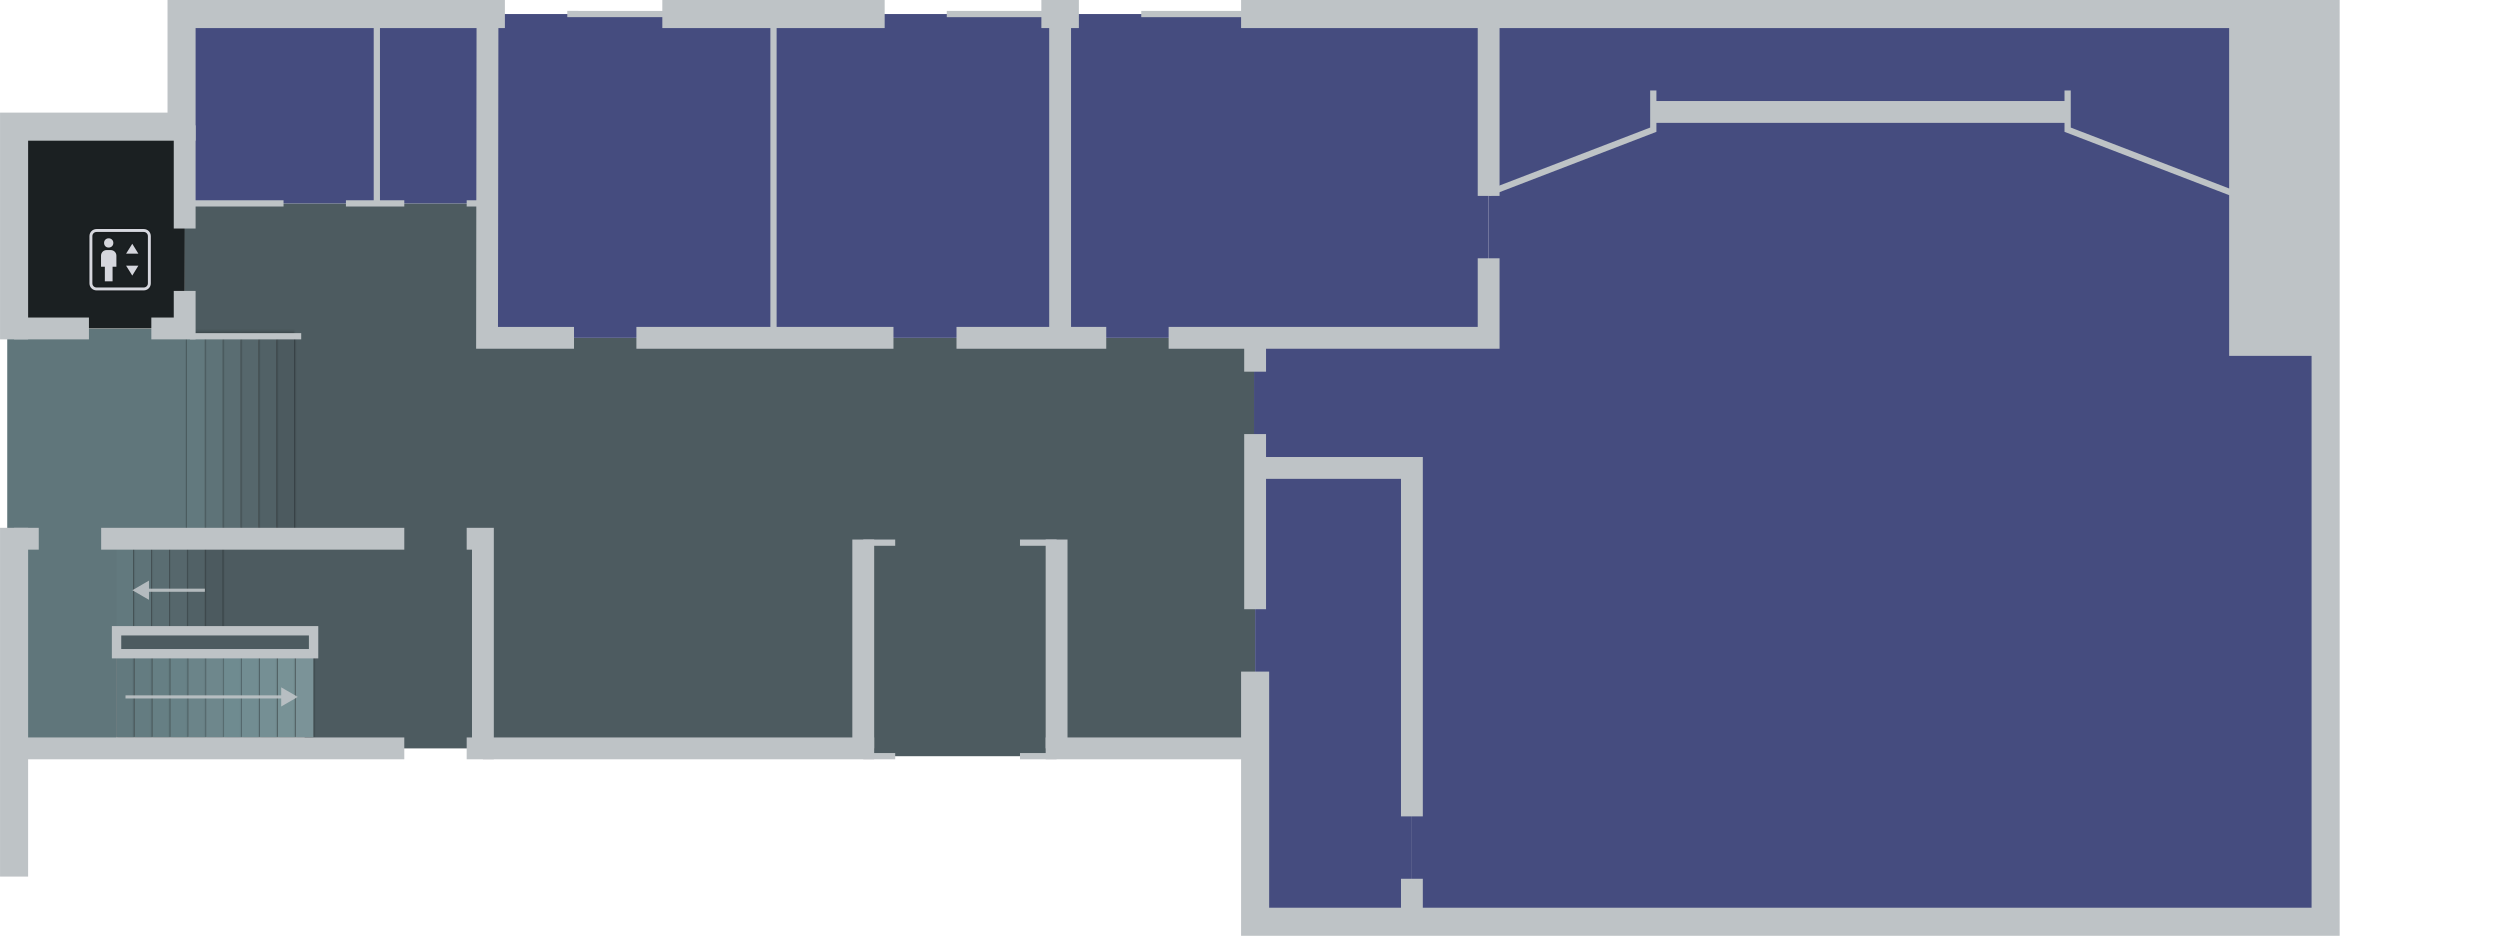
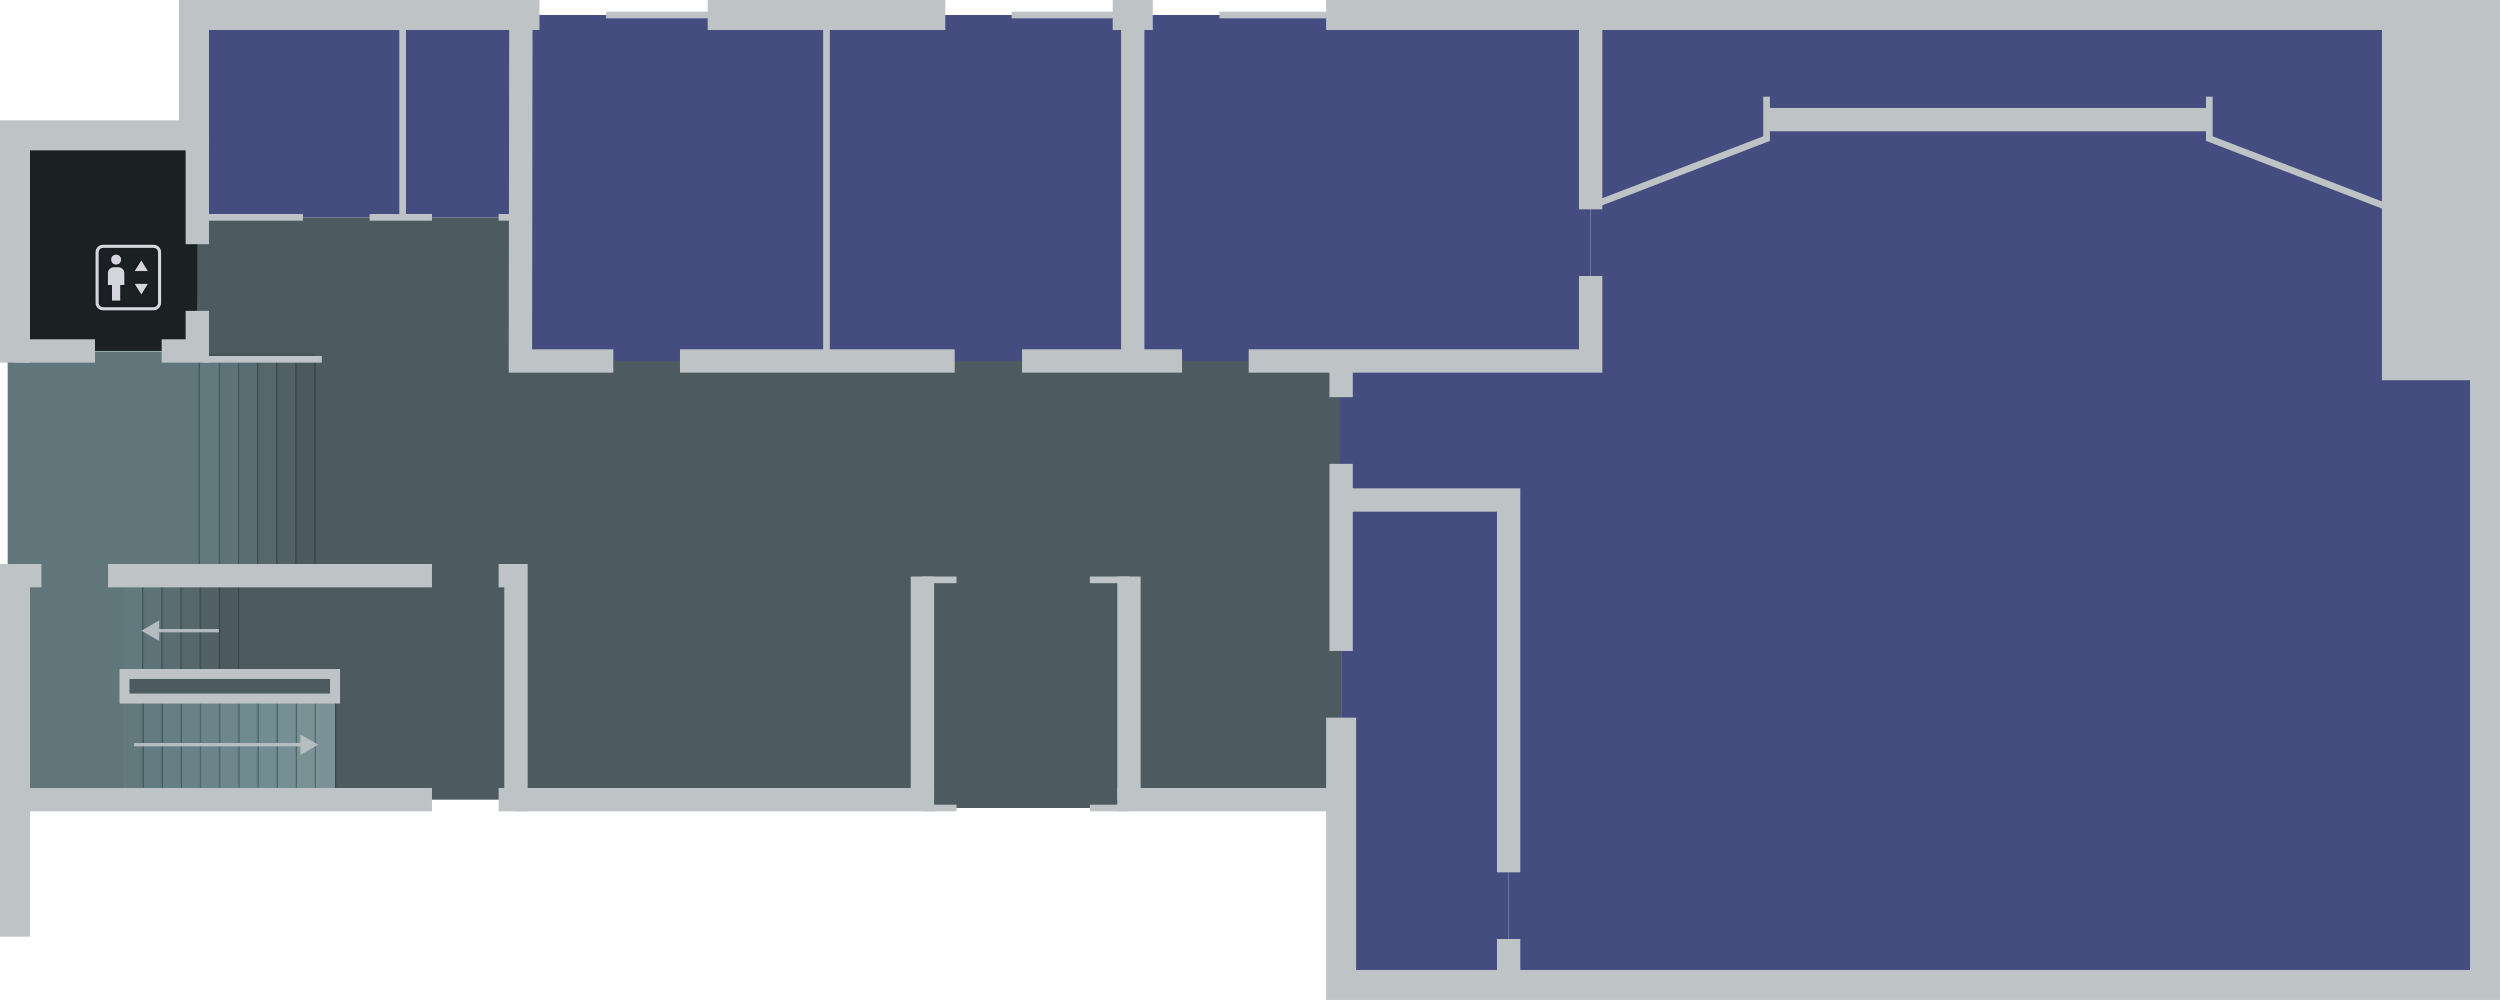
- <svg xmlns="http://www.w3.org/2000/svg" width="4007" height="1500" viewBox="0 0 4007 1500" version="1.1" id="svg1" xml:space="preserve">
+ <svg xmlns="http://www.w3.org/2000/svg" width="3749.942" height="1499.901" viewBox="0 0 3749.942 1499.901" version="1.1" id="svg1" xml:space="preserve">
  <defs id="defs1">
    <linearGradient id="swatch446">
      <stop style="stop-color:#4c5a5f;stop-opacity:1" offset="0" id="stop446" />
    </linearGradient>
    <marker style="overflow:visible" id="Triangle" refX="0" refY="0" orient="auto-start-reverse" markerWidth="1" markerHeight="1" viewBox="0 0 1 1" preserveAspectRatio="xMidYMid">
      <path transform="scale(0.5)" style="fill:context-stroke;fill-rule:evenodd;stroke:context-stroke;stroke-width:1pt" d="M 5.77,0 -2.88,5 V -5 Z" id="path597" />
    </marker>
    <filter style="color-interpolation-filters:sRGB" id="filter65" x="-0.101" y="-0.101" width="1.202" height="1.202">
      <feFlood result="flood" flood-opacity="0.396" flood-color="rgb(0,0,0)" id="feFlood64" />
      <feGaussianBlur result="blur" in="SourceGraphic" stdDeviation="3" id="feGaussianBlur64" />
      <feOffset result="offset" in="blur" dx="0" dy="0" id="feOffset64" />
      <feComposite result="comp1" operator="in" in="flood" in2="offset" id="feComposite64" />
      <feComposite result="comp2" operator="over" in="SourceGraphic" in2="comp1" id="feComposite65" />
    </filter>
    <filter style="color-interpolation-filters:sRGB" id="filter1073" x="-0.036" y="-0.165" width="1.073" height="1.329">
      <feFlood result="flood" flood-opacity="1" flood-color="rgb(0,0,0)" id="feFlood1071" />
      <feGaussianBlur result="blur" in="SourceGraphic" stdDeviation="2" id="feGaussianBlur1071" />
      <feOffset result="offset" in="blur" dx="0" dy="0" id="feOffset1071" />
      <feComposite result="comp1" operator="in" in="flood" in2="offset" id="feComposite1072" />
      <feComposite result="comp2" operator="over" in="SourceGraphic" in2="comp1" id="feComposite1073" />
    </filter>
    <filter style="color-interpolation-filters:sRGB" id="filter1075" x="-0.036" y="-0.165" width="1.073" height="1.329">
      <feFlood result="flood" flood-opacity="1" flood-color="rgb(0,0,0)" id="feFlood1073" />
      <feGaussianBlur result="blur" in="SourceGraphic" stdDeviation="2" id="feGaussianBlur1073" />
      <feOffset result="offset" in="blur" dx="0" dy="0" id="feOffset1073" />
      <feComposite result="comp1" operator="in" in="flood" in2="offset" id="feComposite1074" />
      <feComposite result="comp2" operator="over" in="SourceGraphic" in2="comp1" id="feComposite1075" />
    </filter>
    <filter style="color-interpolation-filters:sRGB" id="filter1077" x="-0.036" y="-0.165" width="1.073" height="1.329">
      <feFlood result="flood" flood-opacity="1" flood-color="rgb(0,0,0)" id="feFlood1075" />
      <feGaussianBlur result="blur" in="SourceGraphic" stdDeviation="2" id="feGaussianBlur1075" />
      <feOffset result="offset" in="blur" dx="0" dy="0" id="feOffset1075" />
      <feComposite result="comp1" operator="in" in="flood" in2="offset" id="feComposite1076" />
      <feComposite result="comp2" operator="over" in="SourceGraphic" in2="comp1" id="feComposite1077" />
    </filter>
    <filter style="color-interpolation-filters:sRGB" id="filter1079" x="-0.036" y="-0.165" width="1.073" height="1.329">
      <feFlood result="flood" flood-opacity="1" flood-color="rgb(0,0,0)" id="feFlood1077" />
      <feGaussianBlur result="blur" in="SourceGraphic" stdDeviation="2" id="feGaussianBlur1077" />
      <feOffset result="offset" in="blur" dx="0" dy="0" id="feOffset1077" />
      <feComposite result="comp1" operator="in" in="flood" in2="offset" id="feComposite1078" />
      <feComposite result="comp2" operator="over" in="SourceGraphic" in2="comp1" id="feComposite1079" />
    </filter>
    <filter style="color-interpolation-filters:sRGB" id="filter1081" x="-0.036" y="-0.165" width="1.073" height="1.329">
      <feFlood result="flood" flood-opacity="1" flood-color="rgb(0,0,0)" id="feFlood1079" />
      <feGaussianBlur result="blur" in="SourceGraphic" stdDeviation="2" id="feGaussianBlur1079" />
      <feOffset result="offset" in="blur" dx="0" dy="0" id="feOffset1079" />
      <feComposite result="comp1" operator="in" in="flood" in2="offset" id="feComposite1080" />
      <feComposite result="comp2" operator="over" in="SourceGraphic" in2="comp1" id="feComposite1081" />
    </filter>
    <filter style="color-interpolation-filters:sRGB" id="filter1083" x="-0.036" y="-0.165" width="1.073" height="1.329">
      <feFlood result="flood" flood-opacity="1" flood-color="rgb(0,0,0)" id="feFlood1081" />
      <feGaussianBlur result="blur" in="SourceGraphic" stdDeviation="2" id="feGaussianBlur1081" />
      <feOffset result="offset" in="blur" dx="0" dy="0" id="feOffset1081" />
      <feComposite result="comp1" operator="in" in="flood" in2="offset" id="feComposite1082" />
      <feComposite result="comp2" operator="over" in="SourceGraphic" in2="comp1" id="feComposite1083" />
    </filter>
    <filter style="color-interpolation-filters:sRGB" id="filter1085" x="-0.036" y="-0.165" width="1.073" height="1.329">
      <feFlood result="flood" flood-opacity="1" flood-color="rgb(0,0,0)" id="feFlood1083" />
      <feGaussianBlur result="blur" in="SourceGraphic" stdDeviation="2" id="feGaussianBlur1083" />
      <feOffset result="offset" in="blur" dx="0" dy="0" id="feOffset1083" />
      <feComposite result="comp1" operator="in" in="flood" in2="offset" id="feComposite1084" />
      <feComposite result="comp2" operator="over" in="SourceGraphic" in2="comp1" id="feComposite1085" />
    </filter>
    <filter style="color-interpolation-filters:sRGB" id="filter1087" x="-0.036" y="-0.165" width="1.073" height="1.329">
      <feFlood result="flood" flood-opacity="1" flood-color="rgb(0,0,0)" id="feFlood1085" />
      <feGaussianBlur result="blur" in="SourceGraphic" stdDeviation="2" id="feGaussianBlur1085" />
      <feOffset result="offset" in="blur" dx="0" dy="0" id="feOffset1085" />
      <feComposite result="comp1" operator="in" in="flood" in2="offset" id="feComposite1086" />
      <feComposite result="comp2" operator="over" in="SourceGraphic" in2="comp1" id="feComposite1087" />
    </filter>
    <filter style="color-interpolation-filters:sRGB" id="filter1089" x="-0.036" y="-0.165" width="1.073" height="1.329">
      <feFlood result="flood" flood-opacity="1" flood-color="rgb(0,0,0)" id="feFlood1087" />
      <feGaussianBlur result="blur" in="SourceGraphic" stdDeviation="2" id="feGaussianBlur1087" />
      <feOffset result="offset" in="blur" dx="0" dy="0" id="feOffset1087" />
      <feComposite result="comp1" operator="in" in="flood" in2="offset" id="feComposite1088" />
      <feComposite result="comp2" operator="over" in="SourceGraphic" in2="comp1" id="feComposite1089" />
    </filter>
    <filter style="color-interpolation-filters:sRGB" id="filter1091" x="-0.036" y="-0.165" width="1.073" height="1.329">
      <feFlood result="flood" flood-opacity="1" flood-color="rgb(0,0,0)" id="feFlood1089" />
      <feGaussianBlur result="blur" in="SourceGraphic" stdDeviation="2" id="feGaussianBlur1089" />
      <feOffset result="offset" in="blur" dx="0" dy="0" id="feOffset1089" />
      <feComposite result="comp1" operator="in" in="flood" in2="offset" id="feComposite1090" />
      <feComposite result="comp2" operator="over" in="SourceGraphic" in2="comp1" id="feComposite1091" />
    </filter>
    <filter style="color-interpolation-filters:sRGB" id="filter1116" x="-0.036" y="-0.165" width="1.073" height="1.329">
      <feFlood result="flood" flood-opacity="1" flood-color="rgb(0,0,0)" id="feFlood1115" />
      <feGaussianBlur result="blur" in="SourceGraphic" stdDeviation="2" id="feGaussianBlur1115" />
      <feOffset result="offset" in="blur" dx="0" dy="-0" id="feOffset1115" />
      <feComposite result="comp1" operator="in" in="flood" in2="offset" id="feComposite1115" />
      <feComposite result="comp2" operator="over" in="SourceGraphic" in2="comp1" id="feComposite1116" />
    </filter>
    <filter style="color-interpolation-filters:sRGB" id="filter961-3" x="-0.036" y="-0.165" width="1.073" height="1.329">
      <feFlood result="flood" flood-opacity="1" flood-color="rgb(0,0,0)" id="feFlood959-3" />
      <feGaussianBlur result="blur" in="SourceGraphic" stdDeviation="2" id="feGaussianBlur959-47" />
      <feOffset result="offset" in="blur" dx="0" dy="0" id="feOffset959-2" />
      <feComposite result="comp1" operator="in" in="flood" in2="offset" id="feComposite960-0" />
      <feComposite result="comp2" operator="over" in="SourceGraphic" in2="comp1" id="feComposite961-3" />
    </filter>
    <filter style="color-interpolation-filters:sRGB" id="filter957-1" x="-0.036" y="-0.165" width="1.073" height="1.329">
      <feFlood result="flood" flood-opacity="1" flood-color="rgb(0,0,0)" id="feFlood955-2" />
      <feGaussianBlur result="blur" in="SourceGraphic" stdDeviation="2" id="feGaussianBlur955-4" />
      <feOffset result="offset" in="blur" dx="0" dy="0" id="feOffset955-4" />
      <feComposite result="comp1" operator="in" in="flood" in2="offset" id="feComposite956-6" />
      <feComposite result="comp2" operator="over" in="SourceGraphic" in2="comp1" id="feComposite957-2" />
    </filter>
    <filter style="color-interpolation-filters:sRGB" id="filter953-3" x="-0.036" y="-0.165" width="1.073" height="1.329">
      <feFlood result="flood" flood-opacity="1" flood-color="rgb(0,0,0)" id="feFlood951-5" />
      <feGaussianBlur result="blur" in="SourceGraphic" stdDeviation="2" id="feGaussianBlur951-8" />
      <feOffset result="offset" in="blur" dx="0" dy="0" id="feOffset951-9" />
      <feComposite result="comp1" operator="in" in="flood" in2="offset" id="feComposite952-5" />
      <feComposite result="comp2" operator="over" in="SourceGraphic" in2="comp1" id="feComposite953-7" />
    </filter>
    <filter style="color-interpolation-filters:sRGB" id="filter949-5" x="-0.036" y="-0.165" width="1.073" height="1.329">
      <feFlood result="flood" flood-opacity="1" flood-color="rgb(0,0,0)" id="feFlood947-3" />
      <feGaussianBlur result="blur" in="SourceGraphic" stdDeviation="2" id="feGaussianBlur947-8" />
      <feOffset result="offset" in="blur" dx="0" dy="0" id="feOffset947-4" />
      <feComposite result="comp1" operator="in" in="flood" in2="offset" id="feComposite948-8" />
      <feComposite result="comp2" operator="over" in="SourceGraphic" in2="comp1" id="feComposite949-1" />
    </filter>
    <filter style="color-interpolation-filters:sRGB" id="filter945-8" x="-0.036" y="-0.165" width="1.073" height="1.329">
      <feFlood result="flood" flood-opacity="1" flood-color="rgb(0,0,0)" id="feFlood943-8" />
      <feGaussianBlur result="blur" in="SourceGraphic" stdDeviation="2" id="feGaussianBlur943-3" />
      <feOffset result="offset" in="blur" dx="0" dy="0" id="feOffset943-2" />
      <feComposite result="comp1" operator="in" in="flood" in2="offset" id="feComposite944-2" />
      <feComposite result="comp2" operator="over" in="SourceGraphic" in2="comp1" id="feComposite945-2" />
    </filter>
    <filter style="color-interpolation-filters:sRGB" id="filter941-7" x="-0.036" y="-0.165" width="1.073" height="1.329">
      <feFlood result="flood" flood-opacity="1" flood-color="rgb(0,0,0)" id="feFlood940-6" />
      <feGaussianBlur result="blur" in="SourceGraphic" stdDeviation="2" id="feGaussianBlur940-7" />
      <feOffset result="offset" in="blur" dx="0" dy="0" id="feOffset940-3" />
      <feComposite result="comp1" operator="in" in="flood" in2="offset" id="feComposite940-7" />
      <feComposite result="comp2" operator="over" in="SourceGraphic" in2="comp1" id="feComposite941-7" />
    </filter>
    <filter style="color-interpolation-filters:sRGB" id="filter961-3-1" x="-0.036" y="-0.165" width="1.073" height="1.329">
      <feFlood result="flood" flood-opacity="1" flood-color="rgb(0,0,0)" id="feFlood959-3-5" />
      <feGaussianBlur result="blur" in="SourceGraphic" stdDeviation="2" id="feGaussianBlur959-47-5" />
      <feOffset result="offset" in="blur" dx="0" dy="0" id="feOffset959-2-4" />
      <feComposite result="comp1" operator="in" in="flood" in2="offset" id="feComposite960-0-5" />
      <feComposite result="comp2" operator="over" in="SourceGraphic" in2="comp1" id="feComposite961-3-2" />
    </filter>
    <filter style="color-interpolation-filters:sRGB" id="filter957-1-6" x="-0.036" y="-0.165" width="1.073" height="1.329">
      <feFlood result="flood" flood-opacity="1" flood-color="rgb(0,0,0)" id="feFlood955-2-8" />
      <feGaussianBlur result="blur" in="SourceGraphic" stdDeviation="2" id="feGaussianBlur955-4-7" />
      <feOffset result="offset" in="blur" dx="0" dy="0" id="feOffset955-4-9" />
      <feComposite result="comp1" operator="in" in="flood" in2="offset" id="feComposite956-6-9" />
      <feComposite result="comp2" operator="over" in="SourceGraphic" in2="comp1" id="feComposite957-2-2" />
    </filter>
    <filter style="color-interpolation-filters:sRGB" id="filter953-3-7" x="-0.036" y="-0.165" width="1.073" height="1.329">
      <feFlood result="flood" flood-opacity="1" flood-color="rgb(0,0,0)" id="feFlood951-5-3" />
      <feGaussianBlur result="blur" in="SourceGraphic" stdDeviation="2" id="feGaussianBlur951-8-5" />
      <feOffset result="offset" in="blur" dx="0" dy="0" id="feOffset951-9-1" />
      <feComposite result="comp1" operator="in" in="flood" in2="offset" id="feComposite952-5-1" />
      <feComposite result="comp2" operator="over" in="SourceGraphic" in2="comp1" id="feComposite953-7-0" />
    </filter>
    <filter style="color-interpolation-filters:sRGB" id="filter949-5-1" x="-0.036" y="-0.165" width="1.073" height="1.329">
      <feFlood result="flood" flood-opacity="1" flood-color="rgb(0,0,0)" id="feFlood947-3-8" />
      <feGaussianBlur result="blur" in="SourceGraphic" stdDeviation="2" id="feGaussianBlur947-8-3" />
      <feOffset result="offset" in="blur" dx="0" dy="0" id="feOffset947-4-1" />
      <feComposite result="comp1" operator="in" in="flood" in2="offset" id="feComposite948-8-2" />
      <feComposite result="comp2" operator="over" in="SourceGraphic" in2="comp1" id="feComposite949-1-1" />
    </filter>
    <filter style="color-interpolation-filters:sRGB" id="filter945-8-7" x="-0.036" y="-0.165" width="1.073" height="1.329">
      <feFlood result="flood" flood-opacity="1" flood-color="rgb(0,0,0)" id="feFlood943-8-7" />
      <feGaussianBlur result="blur" in="SourceGraphic" stdDeviation="2" id="feGaussianBlur943-3-4" />
      <feOffset result="offset" in="blur" dx="0" dy="0" id="feOffset943-2-9" />
      <feComposite result="comp1" operator="in" in="flood" in2="offset" id="feComposite944-2-9" />
      <feComposite result="comp2" operator="over" in="SourceGraphic" in2="comp1" id="feComposite945-2-2" />
    </filter>
    <filter style="color-interpolation-filters:sRGB" id="filter941-7-3" x="-0.036" y="-0.165" width="1.073" height="1.329">
      <feFlood result="flood" flood-opacity="1" flood-color="rgb(0,0,0)" id="feFlood940-6-0" />
      <feGaussianBlur result="blur" in="SourceGraphic" stdDeviation="2" id="feGaussianBlur940-7-4" />
      <feOffset result="offset" in="blur" dx="0" dy="0" id="feOffset940-3-6" />
      <feComposite result="comp1" operator="in" in="flood" in2="offset" id="feComposite940-7-3" />
      <feComposite result="comp2" operator="over" in="SourceGraphic" in2="comp1" id="feComposite941-7-5" />
    </filter>
    <filter style="color-interpolation-filters:sRGB" id="filter1116-8" x="-0.036" y="-0.165" width="1.073" height="1.329">
      <feFlood result="flood" flood-opacity="1" flood-color="rgb(0,0,0)" id="feFlood1115-6" />
      <feGaussianBlur result="blur" in="SourceGraphic" stdDeviation="2" id="feGaussianBlur1115-7" />
      <feOffset result="offset" in="blur" dx="0" dy="-0" id="feOffset1115-8" />
      <feComposite result="comp1" operator="in" in="flood" in2="offset" id="feComposite1115-5" />
      <feComposite result="comp2" operator="over" in="SourceGraphic" in2="comp1" id="feComposite1116-9" />
    </filter>
    <filter style="color-interpolation-filters:sRGB" id="filter1091-8" x="-0.036" y="-0.165" width="1.073" height="1.329">
      <feFlood result="flood" flood-opacity="1" flood-color="rgb(0,0,0)" id="feFlood1089-5" />
      <feGaussianBlur result="blur" in="SourceGraphic" stdDeviation="2" id="feGaussianBlur1089-1" />
      <feOffset result="offset" in="blur" dx="0" dy="0" id="feOffset1089-2" />
      <feComposite result="comp1" operator="in" in="flood" in2="offset" id="feComposite1090-3" />
      <feComposite result="comp2" operator="over" in="SourceGraphic" in2="comp1" id="feComposite1091-4" />
    </filter>
    <filter style="color-interpolation-filters:sRGB" id="filter1089-0" x="-0.036" y="-0.165" width="1.073" height="1.329">
      <feFlood result="flood" flood-opacity="1" flood-color="rgb(0,0,0)" id="feFlood1087-9" />
      <feGaussianBlur result="blur" in="SourceGraphic" stdDeviation="2" id="feGaussianBlur1087-7" />
      <feOffset result="offset" in="blur" dx="0" dy="0" id="feOffset1087-5" />
      <feComposite result="comp1" operator="in" in="flood" in2="offset" id="feComposite1088-8" />
      <feComposite result="comp2" operator="over" in="SourceGraphic" in2="comp1" id="feComposite1089-0" />
    </filter>
    <filter style="color-interpolation-filters:sRGB" id="filter1087-5" x="-0.036" y="-0.165" width="1.073" height="1.329">
      <feFlood result="flood" flood-opacity="1" flood-color="rgb(0,0,0)" id="feFlood1085-1" />
      <feGaussianBlur result="blur" in="SourceGraphic" stdDeviation="2" id="feGaussianBlur1085-8" />
      <feOffset result="offset" in="blur" dx="0" dy="0" id="feOffset1085-4" />
      <feComposite result="comp1" operator="in" in="flood" in2="offset" id="feComposite1086-5" />
      <feComposite result="comp2" operator="over" in="SourceGraphic" in2="comp1" id="feComposite1087-8" />
    </filter>
    <filter style="color-interpolation-filters:sRGB" id="filter1085-9" x="-0.036" y="-0.165" width="1.073" height="1.329">
      <feFlood result="flood" flood-opacity="1" flood-color="rgb(0,0,0)" id="feFlood1083-8" />
      <feGaussianBlur result="blur" in="SourceGraphic" stdDeviation="2" id="feGaussianBlur1083-2" />
      <feOffset result="offset" in="blur" dx="0" dy="0" id="feOffset1083-6" />
      <feComposite result="comp1" operator="in" in="flood" in2="offset" id="feComposite1084-6" />
      <feComposite result="comp2" operator="over" in="SourceGraphic" in2="comp1" id="feComposite1085-2" />
    </filter>
    <filter style="color-interpolation-filters:sRGB" id="filter1083-0" x="-0.036" y="-0.165" width="1.073" height="1.329">
      <feFlood result="flood" flood-opacity="1" flood-color="rgb(0,0,0)" id="feFlood1081-0" />
      <feGaussianBlur result="blur" in="SourceGraphic" stdDeviation="2" id="feGaussianBlur1081-7" />
      <feOffset result="offset" in="blur" dx="0" dy="0" id="feOffset1081-7" />
      <feComposite result="comp1" operator="in" in="flood" in2="offset" id="feComposite1082-9" />
      <feComposite result="comp2" operator="over" in="SourceGraphic" in2="comp1" id="feComposite1083-2" />
    </filter>
    <filter style="color-interpolation-filters:sRGB" id="filter1081-7" x="-0.036" y="-0.165" width="1.073" height="1.329">
      <feFlood result="flood" flood-opacity="1" flood-color="rgb(0,0,0)" id="feFlood1079-2" />
      <feGaussianBlur result="blur" in="SourceGraphic" stdDeviation="2" id="feGaussianBlur1079-0" />
      <feOffset result="offset" in="blur" dx="0" dy="0" id="feOffset1079-0" />
      <feComposite result="comp1" operator="in" in="flood" in2="offset" id="feComposite1080-8" />
      <feComposite result="comp2" operator="over" in="SourceGraphic" in2="comp1" id="feComposite1081-4" />
    </filter>
    <filter style="color-interpolation-filters:sRGB" id="filter1079-0" x="-0.036" y="-0.165" width="1.073" height="1.329">
      <feFlood result="flood" flood-opacity="1" flood-color="rgb(0,0,0)" id="feFlood1077-7" />
      <feGaussianBlur result="blur" in="SourceGraphic" stdDeviation="2" id="feGaussianBlur1077-1" />
      <feOffset result="offset" in="blur" dx="0" dy="0" id="feOffset1077-4" />
      <feComposite result="comp1" operator="in" in="flood" in2="offset" id="feComposite1078-6" />
      <feComposite result="comp2" operator="over" in="SourceGraphic" in2="comp1" id="feComposite1079-9" />
    </filter>
    <filter style="color-interpolation-filters:sRGB" id="filter1077-3" x="-0.036" y="-0.165" width="1.073" height="1.329">
      <feFlood result="flood" flood-opacity="1" flood-color="rgb(0,0,0)" id="feFlood1075-8" />
      <feGaussianBlur result="blur" in="SourceGraphic" stdDeviation="2" id="feGaussianBlur1075-8" />
      <feOffset result="offset" in="blur" dx="0" dy="0" id="feOffset1075-6" />
      <feComposite result="comp1" operator="in" in="flood" in2="offset" id="feComposite1076-2" />
      <feComposite result="comp2" operator="over" in="SourceGraphic" in2="comp1" id="feComposite1077-8" />
    </filter>
    <filter style="color-interpolation-filters:sRGB" id="filter1075-6" x="-0.036" y="-0.165" width="1.073" height="1.329">
      <feFlood result="flood" flood-opacity="1" flood-color="rgb(0,0,0)" id="feFlood1073-7" />
      <feGaussianBlur result="blur" in="SourceGraphic" stdDeviation="2" id="feGaussianBlur1073-2" />
      <feOffset result="offset" in="blur" dx="0" dy="0" id="feOffset1073-0" />
      <feComposite result="comp1" operator="in" in="flood" in2="offset" id="feComposite1074-2" />
      <feComposite result="comp2" operator="over" in="SourceGraphic" in2="comp1" id="feComposite1075-1" />
    </filter>
    <filter style="color-interpolation-filters:sRGB" id="filter1073-4" x="-0.036" y="-0.165" width="1.073" height="1.329">
      <feFlood result="flood" flood-opacity="1" flood-color="rgb(0,0,0)" id="feFlood1071-2" />
      <feGaussianBlur result="blur" in="SourceGraphic" stdDeviation="2" id="feGaussianBlur1071-3" />
      <feOffset result="offset" in="blur" dx="0" dy="0" id="feOffset1071-5" />
      <feComposite result="comp1" operator="in" in="flood" in2="offset" id="feComposite1072-2" />
      <feComposite result="comp2" operator="over" in="SourceGraphic" in2="comp1" id="feComposite1073-4" />
    </filter>
    <marker style="overflow:visible" id="Triangle-7" refX="0" refY="0" orient="auto-start-reverse" markerWidth="1" markerHeight="1" viewBox="0 0 1 1" preserveAspectRatio="xMidYMid">
      <path transform="scale(0.5)" style="fill:context-stroke;fill-rule:evenodd;stroke:context-stroke;stroke-width:1pt" d="M 5.77,0 -2.88,5 V -5 Z" id="path597-1" />
    </marker>
  </defs>
-   <g id="floor_0" transform="matrix(40.33606,0,0,40.33606,841.5063,-8776.36)" style="display:inline">
+   <g id="floor_0" transform="matrix(40.33606,0,0,40.33606,841.4482,-8776.36)" style="display:inline">
    <g id="rooms_0" style="display:inline;opacity:1" transform="matrix(0.02439371,0,0,0.02439371,-0.02443957,255.9871)">
      <rect style="font-variation-settings:'wdth' 70,'wght' 600;display:inline;fill:#60767b;fill-opacity:1;stroke-width:28.895;stroke-dasharray:none" id="rect1138-5" width="341.482" height="298.246" x="170.415" y="2767.336" transform="rotate(-90,-2068.38,1541.421)" />
-       <path style="fill:#4d5b60;fill-opacity:1;stroke:none;stroke-width:10.163;stroke-dasharray:none;stroke-opacity:1" d="m -544.685,-1026.689 v -30.489 h -8.718 l -1.1,-185.929 h 85.602 408.347 l -0.298,218.985 h 243.281 866.979 139.117 l 1.764,211.933 -10e-5,456.834 H 866.896 v 12.704 H 551.963 l -1e-5,-12.704 H -67.606 l -290.393,-3e-5 3e-5,-154.205 h -306.38 v -37.371 h 160.484 v -149.906 l 114.676,10e-6 -2e-5,-329.851 z" id="path45" />
-       <rect style="display:inline;fill:#454c7f;fill-opacity:1;stroke:none;stroke-width:35.571;stroke-dasharray:none;stroke-opacity:1" id="rect46" width="318.107" height="308.452" x="-558.486" y="-1068.339" transform="translate(-4.004637e-6,-483.22)" />
-       <rect style="fill:#454c7f;fill-opacity:1;stroke:none;stroke-width:35.571;stroke-dasharray:none;stroke-opacity:1" id="rect47" width="179.826" height="308.452" x="-240.379" y="-1551.559" />
-       <rect style="fill:#454c7f;fill-opacity:1;stroke:none;stroke-width:38.285;stroke-dasharray:none;stroke-opacity:1" id="rect48" width="466.509" height="527.437" x="-60.753" y="-1551.559" />
-       <rect style="fill:#454c7f;fill-opacity:1;stroke:none;stroke-width:35.571;stroke-dasharray:none;stroke-opacity:1" id="rect49" width="466.893" height="527.437" x="405.756" y="-1551.559" />
-       <rect style="fill:#454c7f;fill-opacity:1;stroke:none;stroke-width:35.571;stroke-dasharray:none;stroke-opacity:1" id="rect50" width="698.046" height="527.437" x="872.649" y="-1551.559" />
-       <rect style="fill:#454c7f;fill-opacity:1;stroke:none;stroke-width:35.571;stroke-dasharray:none;stroke-opacity:1" id="rect51" width="255.399" height="739.01" x="1190.289" y="-812.19" />
-       <rect style="fill:#1b2022;fill-opacity:1;stroke:none;stroke-width:35.571;stroke-dasharray:none;stroke-opacity:1" id="rect52" width="277.906" height="328.722" x="-831.308" y="-1368.114" />
+       <path style="fill:#4d5b60;fill-opacity:1;stroke:none;stroke-width:10.163;stroke-dasharray:none;stroke-opacity:1" d="m -544.685,-1026.689 v -30.489 h -8.718 l -1.1,-185.929 h 85.602 408.347 l -0.298,218.985 h 243.281 866.979 139.117 l 1.764,211.933 -10e-5,456.834 H 866.896 v 12.704 H 551.963 l -1e-5,-12.704 H -67.606 l -290.393,-3e-5 3e-5,-154.205 h -306.38 v -37.371 h 160.484 v -149.906 l 114.676,10e-6 -2e-5,-329.851 z" id="FE010" />
+       <rect style="display:inline;fill:#454c7f;fill-opacity:1;stroke:none;stroke-width:35.571;stroke-dasharray:none;stroke-opacity:1" id="FE001" width="318.107" height="308.452" x="-558.486" y="-1068.339" transform="translate(-4.004637e-6,-483.22)" />
+       <rect style="fill:#454c7f;fill-opacity:1;stroke:none;stroke-width:35.571;stroke-dasharray:none;stroke-opacity:1" id="FE002" width="179.826" height="308.452" x="-240.379" y="-1551.559" />
+       <rect style="fill:#454c7f;fill-opacity:1;stroke:none;stroke-width:38.285;stroke-dasharray:none;stroke-opacity:1" id="FE003" width="466.509" height="527.437" x="-60.753" y="-1551.559" />
+       <rect style="fill:#454c7f;fill-opacity:1;stroke:none;stroke-width:35.571;stroke-dasharray:none;stroke-opacity:1" id="FE004" width="466.893" height="527.437" x="405.756" y="-1551.559" />
+       <rect style="fill:#454c7f;fill-opacity:1;stroke:none;stroke-width:35.571;stroke-dasharray:none;stroke-opacity:1" id="FE005" width="698.046" height="527.437" x="872.649" y="-1551.559" />
+       <rect style="fill:#454c7f;fill-opacity:1;stroke:none;stroke-width:35.571;stroke-dasharray:none;stroke-opacity:1" id="FE007" width="255.399" height="739.01" x="1190.289" y="-812.19" />
+       <rect style="fill:#1b2022;fill-opacity:1;stroke:none;stroke-width:35.571;stroke-dasharray:none;stroke-opacity:1" id="FE_LIFT" width="277.906" height="328.722" x="-831.308" y="-1368.114" />
      <path style="fill:#454c7f;fill-opacity:1;stroke-width:35.571" d="m 1570.695,-1551.559 v 291.561 l 268.188,-103.147 v -28.925 l 674.953,-3.033 v 31.959 l 268.188,103.147 v -291.561 h -943.141 z" id="path34" />
-       <rect style="display:inline;fill:#bec3c6;fill-opacity:1;stroke-width:35.571" id="rect34" width="152.059" height="551.689" x="2782.024" y="-1068.339" transform="translate(-4.004637e-6,-483.22)" />
-       <path style="fill:#454c7f;fill-opacity:1;stroke-width:35.571" d="m 1188.526,-1024.122 382.17,-10e-5 -1e-4,-235.876 268.188,-103.147 v -31.959 h 674.953 v 31.959 l 268.188,103.147 10e-5,260.127 h 152.059 V -72.92 L 1445.688,-73.18 V -812.19 l -257.163,10e-6 z" id="path38" />
+       <rect style="display:inline;fill:#bec3c6;fill-opacity:1;stroke-width:35.571" id="FE_SCHACHT" width="152.059" height="551.689" x="2782.024" y="-1068.339" transform="translate(-4.004637e-6,-483.22)" />
+       <path style="fill:#454c7f;fill-opacity:1;stroke-width:35.571" d="m 1188.526,-1024.122 382.17,-10e-5 -1e-4,-235.876 268.188,-103.147 v -31.959 h 674.953 v 31.959 l 268.188,103.147 10e-5,260.127 h 152.059 V -72.92 L 1445.688,-73.18 V -812.19 l -257.163,10e-6 z" id="FE006" />
    </g>
    <g id="g1138" transform="matrix(0.02439371,0,0,0.02439371,-88.08088,243.1326)" style="display:inline">
      <g id="g140">
        <rect style="font-variation-settings:'wdth' 70,'wght' 600;display:inline;fill:#62797e;fill-opacity:1;stroke-width:5.622;stroke-dasharray:none;filter:url(#filter1091)" id="rect1116" width="132.121" height="29.179" x="-614.643" y="3098.413" transform="rotate(-90,-306.905,-153.9152)" />
        <rect style="font-variation-settings:'wdth' 70,'wght' 600;display:inline;fill:#647c81;fill-opacity:1;stroke-width:5.622;stroke-dasharray:none;filter:url(#filter1089)" id="rect1117" width="132.121" height="29.179" x="-614.643" y="3127.592" transform="rotate(-90,-306.9049,-153.9152)" />
        <rect style="font-variation-settings:'wdth' 70,'wght' 600;display:inline;fill:#667f84;fill-opacity:1;stroke-width:5.622;stroke-dasharray:none;filter:url(#filter1087)" id="rect1118" width="132.121" height="29.179" x="-614.643" y="3156.771" transform="rotate(-90,-306.9049,-153.9152)" />
        <rect style="font-variation-settings:'wdth' 70,'wght' 600;display:inline;fill:#688287;fill-opacity:1;stroke-width:5.622;stroke-dasharray:none;filter:url(#filter1085)" id="rect1119" width="132.121" height="29.179" x="-614.643" y="3185.95" transform="rotate(-90,-306.9049,-153.9152)" />
        <rect style="font-variation-settings:'wdth' 70,'wght' 600;display:inline;fill:#6b8489;fill-opacity:1;stroke-width:5.622;stroke-dasharray:none;filter:url(#filter1083)" id="rect1120" width="132.121" height="29.179" x="-614.643" y="3215.129" transform="rotate(-90,-306.9049,-153.9152)" />
        <rect style="font-variation-settings:'wdth' 70,'wght' 600;display:inline;fill:#6e878c;fill-opacity:1;stroke-width:5.622;stroke-dasharray:none;filter:url(#filter1081)" id="rect1121" width="132.121" height="29.179" x="-614.643" y="3244.308" transform="rotate(-90,-306.9049,-153.9152)" />
        <rect style="font-variation-settings:'wdth' 70,'wght' 600;display:inline;fill:#6f8b90;fill-opacity:1;stroke-width:5.622;stroke-dasharray:none;filter:url(#filter1079)" id="rect1122" width="132.121" height="29.179" x="-614.643" y="3273.487" transform="rotate(-90,-306.9049,-153.9152)" />
        <rect style="font-variation-settings:'wdth' 70,'wght' 600;display:inline;fill:#728d92;fill-opacity:1;stroke-width:5.622;stroke-dasharray:none;filter:url(#filter1077)" id="rect1123" width="132.121" height="29.179" x="-614.643" y="3302.666" transform="rotate(-90,-306.9049,-153.9152)" />
        <rect style="font-variation-settings:'wdth' 70,'wght' 600;display:inline;fill:#758f94;fill-opacity:1;stroke-width:5.622;stroke-dasharray:none;filter:url(#filter1075)" id="rect1124" width="132.121" height="29.179" x="-614.643" y="3331.845" transform="rotate(-90,-306.9049,-153.9152)" />
        <rect style="font-variation-settings:'wdth' 70,'wght' 600;display:inline;fill:#789296;fill-opacity:1;stroke-width:5.622;stroke-dasharray:none;filter:url(#filter1073)" id="rect1125" width="132.121" height="29.179" x="-614.643" y="3361.024" transform="rotate(-90,-306.9049,-153.9152)" />
        <rect style="font-variation-settings:'wdth' 70,'wght' 600;display:inline;fill:#7b9398;fill-opacity:1;stroke-width:5.622;stroke-dasharray:none;filter:url(#filter1116)" id="rect1126" width="132.121" height="29.179" x="-614.643" y="3390.203" transform="rotate(-90,-306.9049,-153.9152)" />
      </g>
      <rect style="font-variation-settings:'wdth' 70,'wght' 600;display:inline;fill:#4c5a5f;fill-opacity:1;stroke-width:5.622;stroke-dasharray:none;filter:url(#filter941-7)" id="rect1127-5" width="132.121" height="29.179" x="-445.152" y="3390.203" transform="matrix(0,-2.417109,1,0,-184.2089,-1257.461)" />
      <rect style="font-variation-settings:'wdth' 70,'wght' 600;display:inline;fill:#516166;fill-opacity:1;stroke-width:5.622;stroke-dasharray:none;filter:url(#filter945-8)" id="rect1129-3" width="132.121" height="29.179" x="-445.152" y="3331.845" transform="matrix(0,-2.417109,1,0,-155.0297,-1257.461)" />
      <rect style="font-variation-settings:'wdth' 70,'wght' 600;display:inline;fill:#56676c;fill-opacity:1;stroke-width:5.622;stroke-dasharray:none;filter:url(#filter949-5)" id="rect1131-7" width="132.121" height="29.179" x="-445.152" y="3273.487" transform="matrix(0,-2.417109,1,0,-125.8507,-1257.461)" />
      <rect style="font-variation-settings:'wdth' 70,'wght' 600;display:inline;fill:#5a6d72;fill-opacity:1;stroke-width:5.622;stroke-dasharray:none;filter:url(#filter953-3)" id="rect1133-7" width="132.121" height="29.179" x="-445.152" y="3215.129" transform="matrix(0,-2.417109,1,0,-96.67152,-1257.461)" />
      <rect style="font-variation-settings:'wdth' 70,'wght' 600;display:inline;fill:#5e7378;fill-opacity:1;stroke-width:5.622;stroke-dasharray:none;filter:url(#filter957-1)" id="rect1135-2" width="132.121" height="29.179" x="-445.152" y="3156.771" transform="matrix(0,-2.417109,1,0,-67.49256,-1257.461)" />
      <rect style="font-variation-settings:'wdth' 70,'wght' 600;display:inline;fill:#62797e;fill-opacity:1;stroke-width:5.622;stroke-dasharray:none;filter:url(#filter961-3)" id="rect1137-0" width="132.121" height="29.179" x="-445.152" y="3098.413" transform="matrix(0,-2.417109,1,0,-38.3136,-1257.461)" />
      <rect style="font-variation-settings:'wdth' 70,'wght' 600;display:inline;fill:#4c5a5f;fill-opacity:1;stroke-width:5.622;stroke-dasharray:none;filter:url(#filter941-7-3)" id="rect1127-5-1" width="132.121" height="29.179" x="-445.152" y="3390.203" transform="matrix(0,-1.054255,1,0,-300.9247,-494.8327)" />
      <rect style="font-variation-settings:'wdth' 70,'wght' 600;display:inline;fill:#516166;fill-opacity:1;stroke-width:5.622;stroke-dasharray:none;filter:url(#filter945-8-7)" id="rect1129-3-2" width="132.121" height="29.179" x="-445.152" y="3331.845" transform="matrix(0,-1.054255,1,0,-271.7455,-494.8327)" />
      <rect style="font-variation-settings:'wdth' 70,'wght' 600;display:inline;fill:#56676c;fill-opacity:1;stroke-width:5.622;stroke-dasharray:none;filter:url(#filter949-5-1)" id="rect1131-7-9" width="132.121" height="29.179" x="-445.152" y="3273.487" transform="matrix(0,-1.054255,1,0,-242.5665,-494.8327)" />
      <rect style="font-variation-settings:'wdth' 70,'wght' 600;display:inline;fill:#5a6d72;fill-opacity:1;stroke-width:5.622;stroke-dasharray:none;filter:url(#filter953-3-7)" id="rect1133-7-2" width="132.121" height="29.179" x="-445.152" y="3215.129" transform="matrix(0,-1.054255,1,0,-213.3873,-494.8327)" />
      <rect style="font-variation-settings:'wdth' 70,'wght' 600;display:inline;fill:#5e7378;fill-opacity:1;stroke-width:5.622;stroke-dasharray:none;filter:url(#filter957-1-6)" id="rect1135-2-8" width="132.121" height="29.179" x="-445.152" y="3156.771" transform="matrix(0,-1.054255,1,0,-184.2084,-494.8327)" />
      <rect style="font-variation-settings:'wdth' 70,'wght' 600;display:inline;fill:#62797e;fill-opacity:1;stroke-width:5.622;stroke-dasharray:none;filter:url(#filter961-3-1)" id="rect1137-0-9" width="132.121" height="29.179" x="-445.152" y="3098.413" transform="matrix(0,-1.054255,1,0,-155.0294,-494.8327)" />
      <rect style="font-variation-settings:'wdth' 70,'wght' 600;display:inline;fill:#60767b;fill-opacity:1;stroke-width:21.698;stroke-dasharray:none" id="rect1138" width="345.78" height="166.088" x="-171.603" y="2779.335" transform="rotate(-90)" />
      <path style="font-variation-settings:'wdth' 70,'wght' 600;display:inline;opacity:.9;fill:none;fill-opacity:1;stroke:#bec3c6;stroke-width:.124;stroke-dasharray:none;stroke-opacity:1;marker-end:url(#Triangle)" d="m 55.834,224.887 h 2.441" id="path1139" transform="matrix(-40.99417,0,0,-40.99417,5378.158,9133.037)" />
      <path style="font-variation-settings:'wdth' 70,'wght' 600;display:inline;opacity:.9;fill:none;fill-opacity:1;stroke:#bec3c6;stroke-width:5.082;stroke-dasharray:none;stroke-opacity:1;marker-end:url(#Triangle)" d="m 2960.013,87.763 262.611,6e-5" id="path1140" />
      <path style="fill:none;fill-opacity:1;stroke:#bec3c6;stroke-width:10.163;stroke-dasharray:none;stroke-opacity:1" d="M 3246.209,-499.73 H 3065.116" id="path43" />
    </g>
    <g id="walls_0" transform="matrix(0.02439371,0,0,0.02439371,-0.02443957,244.1995)" style="display:inline">
      <path style="font-variation-settings:'wdth' 70,'wght' 600;display:inline;fill:none;stroke:#bec3c6;stroke-width:35.571;stroke-linecap:butt;stroke-dasharray:none;stroke-opacity:1" d="M 703.862,-540.902 H 947.778" id="path29" />
      <path style="font-variation-settings:'wdth' 70,'wght' 600;display:inline;fill:none;stroke:#bec3c6;stroke-width:35.571;stroke-linecap:butt;stroke-dasharray:none;stroke-opacity:1" d="m 182.43,-540.902 h 418.752" id="path29-2" />
      <path style="font-variation-settings:'wdth' 70,'wght' 600;display:inline;fill:none;stroke:#bec3c6;stroke-width:35.571;stroke-linecap:butt;stroke-dasharray:none;stroke-opacity:1" d="m -689.455,-213.618 h 493.793" id="path29-2-0" />
      <path style="font-variation-settings:'wdth' 70,'wght' 600;display:inline;fill:none;stroke:#bec3c6;stroke-width:35.571;stroke-linecap:butt;stroke-dasharray:none;stroke-opacity:1" d="m -831.308,127.864 h 635.646" id="path29-2-0-2" />
      <path style="font-variation-settings:'wdth' 70,'wght' 600;display:inline;fill:none;stroke:#bec3c6;stroke-width:35.571;stroke-linecap:butt;stroke-dasharray:none;stroke-opacity:1" d="M -67.606,127.864 H 569.748" id="path29-2-0-2-7" />
      <path style="font-variation-settings:'wdth' 70,'wght' 600;display:inline;fill:none;stroke:#bec3c6;stroke-width:35.571;stroke-linecap:butt;stroke-dasharray:none;stroke-opacity:1" d="M 849.111,127.864 H 1190.289" id="path29-2-0-2-7-2" />
      <path style="font-variation-settings:'wdth' 70,'wght' 600;display:inline;fill:none;stroke:#bec3c6;stroke-width:35.571;stroke-linecap:butt;stroke-dasharray:none;stroke-opacity:1" d="M 551.963,-212.317 V 127.864" id="path29-2-0-2-7-6" />
      <path style="font-variation-settings:'wdth' 70,'wght' 600;display:inline;fill:none;stroke:#bec3c6;stroke-width:35.571;stroke-linecap:butt;stroke-dasharray:none;stroke-opacity:1" d="M 866.896,-212.317 V 127.864" id="path29-2-0-2-7-6-1" />
      <path style="font-variation-settings:'wdth' 70,'wght' 600;display:inline;fill:none;stroke:#bec3c6;stroke-width:35.571;stroke-linecap:butt;stroke-dasharray:none;stroke-opacity:1" d="m -831.308,-213.618 h 40.221" id="path29-2-0-0" />
      <path style="font-variation-settings:'wdth' 70,'wght' 600;display:inline;fill:none;stroke:#bec3c6;stroke-width:35.571;stroke-linecap:butt;stroke-dasharray:none;stroke-opacity:1" d="m 872.649,-1050.332 v 509.43" id="path29-4" />
      <path style="font-variation-settings:'wdth' 70,'wght' 600;display:inline;fill:none;stroke:#bec3c6;stroke-width:10.163;stroke-linecap:butt;stroke-dasharray:none;stroke-opacity:1" d="m 405.756,-1068.339 v 527.437" id="path29-4-8" />
      <rect style="font-variation-settings:'wdth' 70,'wght' 600;display:inline;opacity:1;fill:none;fill-opacity:1;stroke:#bec3c6;stroke-width:15.245;stroke-dasharray:none;stroke-opacity:1" id="rect35" width="320.969" height="37.371" x="-664.378" y="-63.711" />
      <path style="fill:none;stroke:#bec3c6;stroke-width:45.734;stroke-dasharray:none;stroke-opacity:1" d="M 586.854,-1068.339 H 224.658" id="path8" />
      <path style="display:inline;fill:none;stroke:#bec3c6;stroke-width:45.734;stroke-dasharray:none;stroke-opacity:1" d="M 903.192,-1068.339 H 842.107" id="path8-5" />
      <path style="display:inline;fill:none;stroke:#bec3c6;stroke-width:45.734;stroke-dasharray:none;stroke-opacity:1" d="M -31.788,-1068.339 H -558.486 v 183.445 h -272.822 v 346.507" id="path16" />
      <path style="display:inline;fill:none;stroke:#bec3c6;stroke-width:45.734;stroke-dasharray:none;stroke-opacity:1" d="M -831.308,-231.403 V 336.717" id="path17" />
      <path style="fill:none;stroke:#bec3c6;stroke-width:35.571;stroke-dasharray:none;stroke-opacity:1" d="m -60.133,-1068.339 -0.719,527.437 H 80.798" id="path18" />
      <path style="display:inline;fill:none;stroke:#bec3c6;stroke-width:10.163;stroke-dasharray:none;stroke-opacity:1" d="m -240.379,-1068.339 v 308.452 h 44.718 -95.071" id="path19-1" />
      <path style="fill:none;stroke:#bec3c6;stroke-width:10.163;stroke-dasharray:none;stroke-opacity:1" d="M -392.364,-759.887 H -545.436" id="path19" />
      <path style="display:inline;fill:none;stroke:#bec3c6;stroke-width:10.163;stroke-dasharray:none;stroke-opacity:1" d="M -60.553,-759.887 H -94.03" id="path19-8" />
      <path style="display:inline;fill:none;stroke:#bec3c6;stroke-width:10.163;stroke-dasharray:none;stroke-opacity:1" d="M 604.009,-207.235 H 551.963" id="path19-8-2" />
      <path style="display:inline;fill:none;stroke:#bec3c6;stroke-width:10.163;stroke-dasharray:none;stroke-opacity:1" d="M 866.896,-207.235 H 807.272" id="path19-8-2-5" />
      <path style="display:inline;fill:none;stroke:#bec3c6;stroke-width:10.163;stroke-dasharray:none;stroke-opacity:1" d="M 604.009,140.568 H 551.963" id="path19-8-2-9" />
      <path style="display:inline;fill:none;stroke:#bec3c6;stroke-width:10.163;stroke-dasharray:none;stroke-opacity:1" d="M 866.896,140.568 H 807.272" id="path19-8-2-5-9" />
      <path style="fill:none;stroke:#bec3c6;stroke-width:35.571;stroke-dasharray:none;stroke-opacity:1" d="m -94.03,-213.618 h 26.424 v 341.482 h -26.424" id="path27" />
      <path style="fill:none;stroke:#bec3c6;stroke-width:35.571" d="m 1190.289,-98.829 10e-5,-285.291 v 55.151 h 255.399 v 567.612" id="path25" />
      <path style="fill:none;stroke:#bec3c6;stroke-width:35.571" d="m 1445.688,340.274 v 69.766" id="path31" />
      <path style="display:inline;fill:none;stroke:#bec3c6;stroke-width:35.571" d="M 1570.695,-772.083 V -1068.339" id="path33" />
      <path style="fill:none;stroke:#bec3c6;stroke-width:45;stroke-dasharray:none;stroke-opacity:1" d="M 1989.216,22.5 H 3727.5 V 1477.401 H 2011.701 v -400.956" id="path2" transform="matrix(1.016316,0,0,1.016316,-854.2341,-1091.206)" />
      <path style="fill:none;stroke:#bec3c6;stroke-width:35;stroke-dasharray:none;stroke-opacity:1" d="M 296.002,366.286 V 200.922" id="path23" transform="matrix(1.016316,0,0,1.016316,-854.2341,-1091.206)" />
      <path style="fill:none;stroke:#bec3c6;stroke-width:35;stroke-dasharray:none;stroke-opacity:1" d="M 22.558,526.445 H 142.551" id="path23-6" transform="matrix(1.016316,0,0,1.016316,-854.2341,-1091.206)" />
      <path style="fill:none;stroke:#bec3c6;stroke-width:35;stroke-dasharray:none;stroke-opacity:1" d="m 296.002,466.286 v 60.159 h -53.451" id="path24" transform="matrix(1.016316,0,0,1.016316,-854.2341,-1091.206)" />
      <path style="fill:none;stroke:#bec3c6;stroke-width:35" d="M 1873.082,541.47 H 2386 V 414" id="path32" transform="matrix(1.016316,0,0,1.016316,-854.2341,-1091.206)" />
      <path style="fill:none;stroke:#bec3c6;stroke-width:10;stroke-dasharray:none" d="M 1086.321,22.5 909.243,22.476" id="path35" transform="matrix(1.016316,0,0,1.016316,-854.2341,-1091.206)" />
      <path style="fill:none;stroke:#bec3c6;stroke-width:10;stroke-dasharray:none" d="m 1517.502,22.5 h 181.659" id="path36" transform="matrix(1.016316,0,0,1.016316,-854.2341,-1091.206)" />
      <path style="fill:none;stroke:#bec3c6;stroke-width:10;stroke-dasharray:none" d="m 1829.212,22.5 h 180.753" id="path37" transform="matrix(1.016316,0,0,1.016316,-854.2341,-1091.206)" />
      <path style="fill:none;stroke:#bec3c6;stroke-width:10;stroke-dasharray:none" d="M 2386,309.381 2649.883,207.889 V 144.999" id="path39" transform="matrix(1.016316,0,0,1.016316,-854.2341,-1091.206)" />
      <path style="fill:none;stroke:#bec3c6;stroke-width:35;stroke-dasharray:none" d="M 2649.883,179.428 H 3314" id="path40" transform="matrix(1.016316,0,0,1.016316,-854.2341,-1091.206)" />
      <path style="fill:none;stroke:#bec3c6;stroke-width:10;stroke-dasharray:none" d="m 3314,144.999 v 62.891 l 263.883,101.491 V 22.5 565.332 H 3727.5" id="path41" transform="matrix(1.016316,0,0,1.016316,-854.2341,-1091.206)" />
      <path style="fill:none;fill-opacity:1;stroke:#bec3c6;stroke-width:35.571;stroke-dasharray:none;stroke-opacity:1" d="m 1190.289,-485.752 v -55.151" id="path46" />
    </g>
    <g id="icons_0" transform="matrix(0.02439371,0,0,0.02439371,-0.02443957,244.1995)" style="display:inline">
      <g id="g264" style="filter:url(#filter65)" transform="translate(-3111.214,-1695.54)">
        <rect style="font-variation-settings:'wdth' 70,'wght' 600;fill:none;fill-opacity:1;stroke:#d6d7de;stroke-width:4.788;stroke-linejoin:miter;stroke-dasharray:none;stroke-opacity:1" id="rect263" width="95.212" height="95.212" x="2405.067" y="979.805" ry="9.141" />
        <path d="m 2427.751,1062.613 h 12.617 v -23.832 h 6.231 v -17.757 c 0,-2.634 -0.899,-4.85 -2.698,-6.648 -1.798,-1.798 -4.066,-2.698 -6.804,-2.698 h -6.231 c -2.737,0 -4.979,0.899 -6.726,2.698 -1.747,1.798 -2.62,4.014 -2.62,6.648 v 17.757 h 6.23 z m 6.196,-54.984 c 2.148,0 3.963,-0.703 5.444,-2.11 1.482,-1.406 2.223,-3.236 2.223,-5.487 0,-2.148 -0.729,-3.937 -2.188,-5.367 -1.458,-1.43 -3.261,-2.145 -5.41,-2.145 -2.148,0 -3.937,0.703 -5.367,2.11 -1.43,1.406 -2.145,3.184 -2.145,5.332 0,2.252 0.703,4.093 2.11,5.522 1.406,1.43 3.184,2.145 5.332,2.145 z m 28.384,9.969 h 20.093 l -9.969,-16.199 z m 10.125,35.67 9.969,-16.199 h -20.093 z" id="path264" style="fill:#d5d6dd;fill-opacity:1;stroke-width:0;stroke-dasharray:none" />
      </g>
    </g>
  </g>
</svg>
